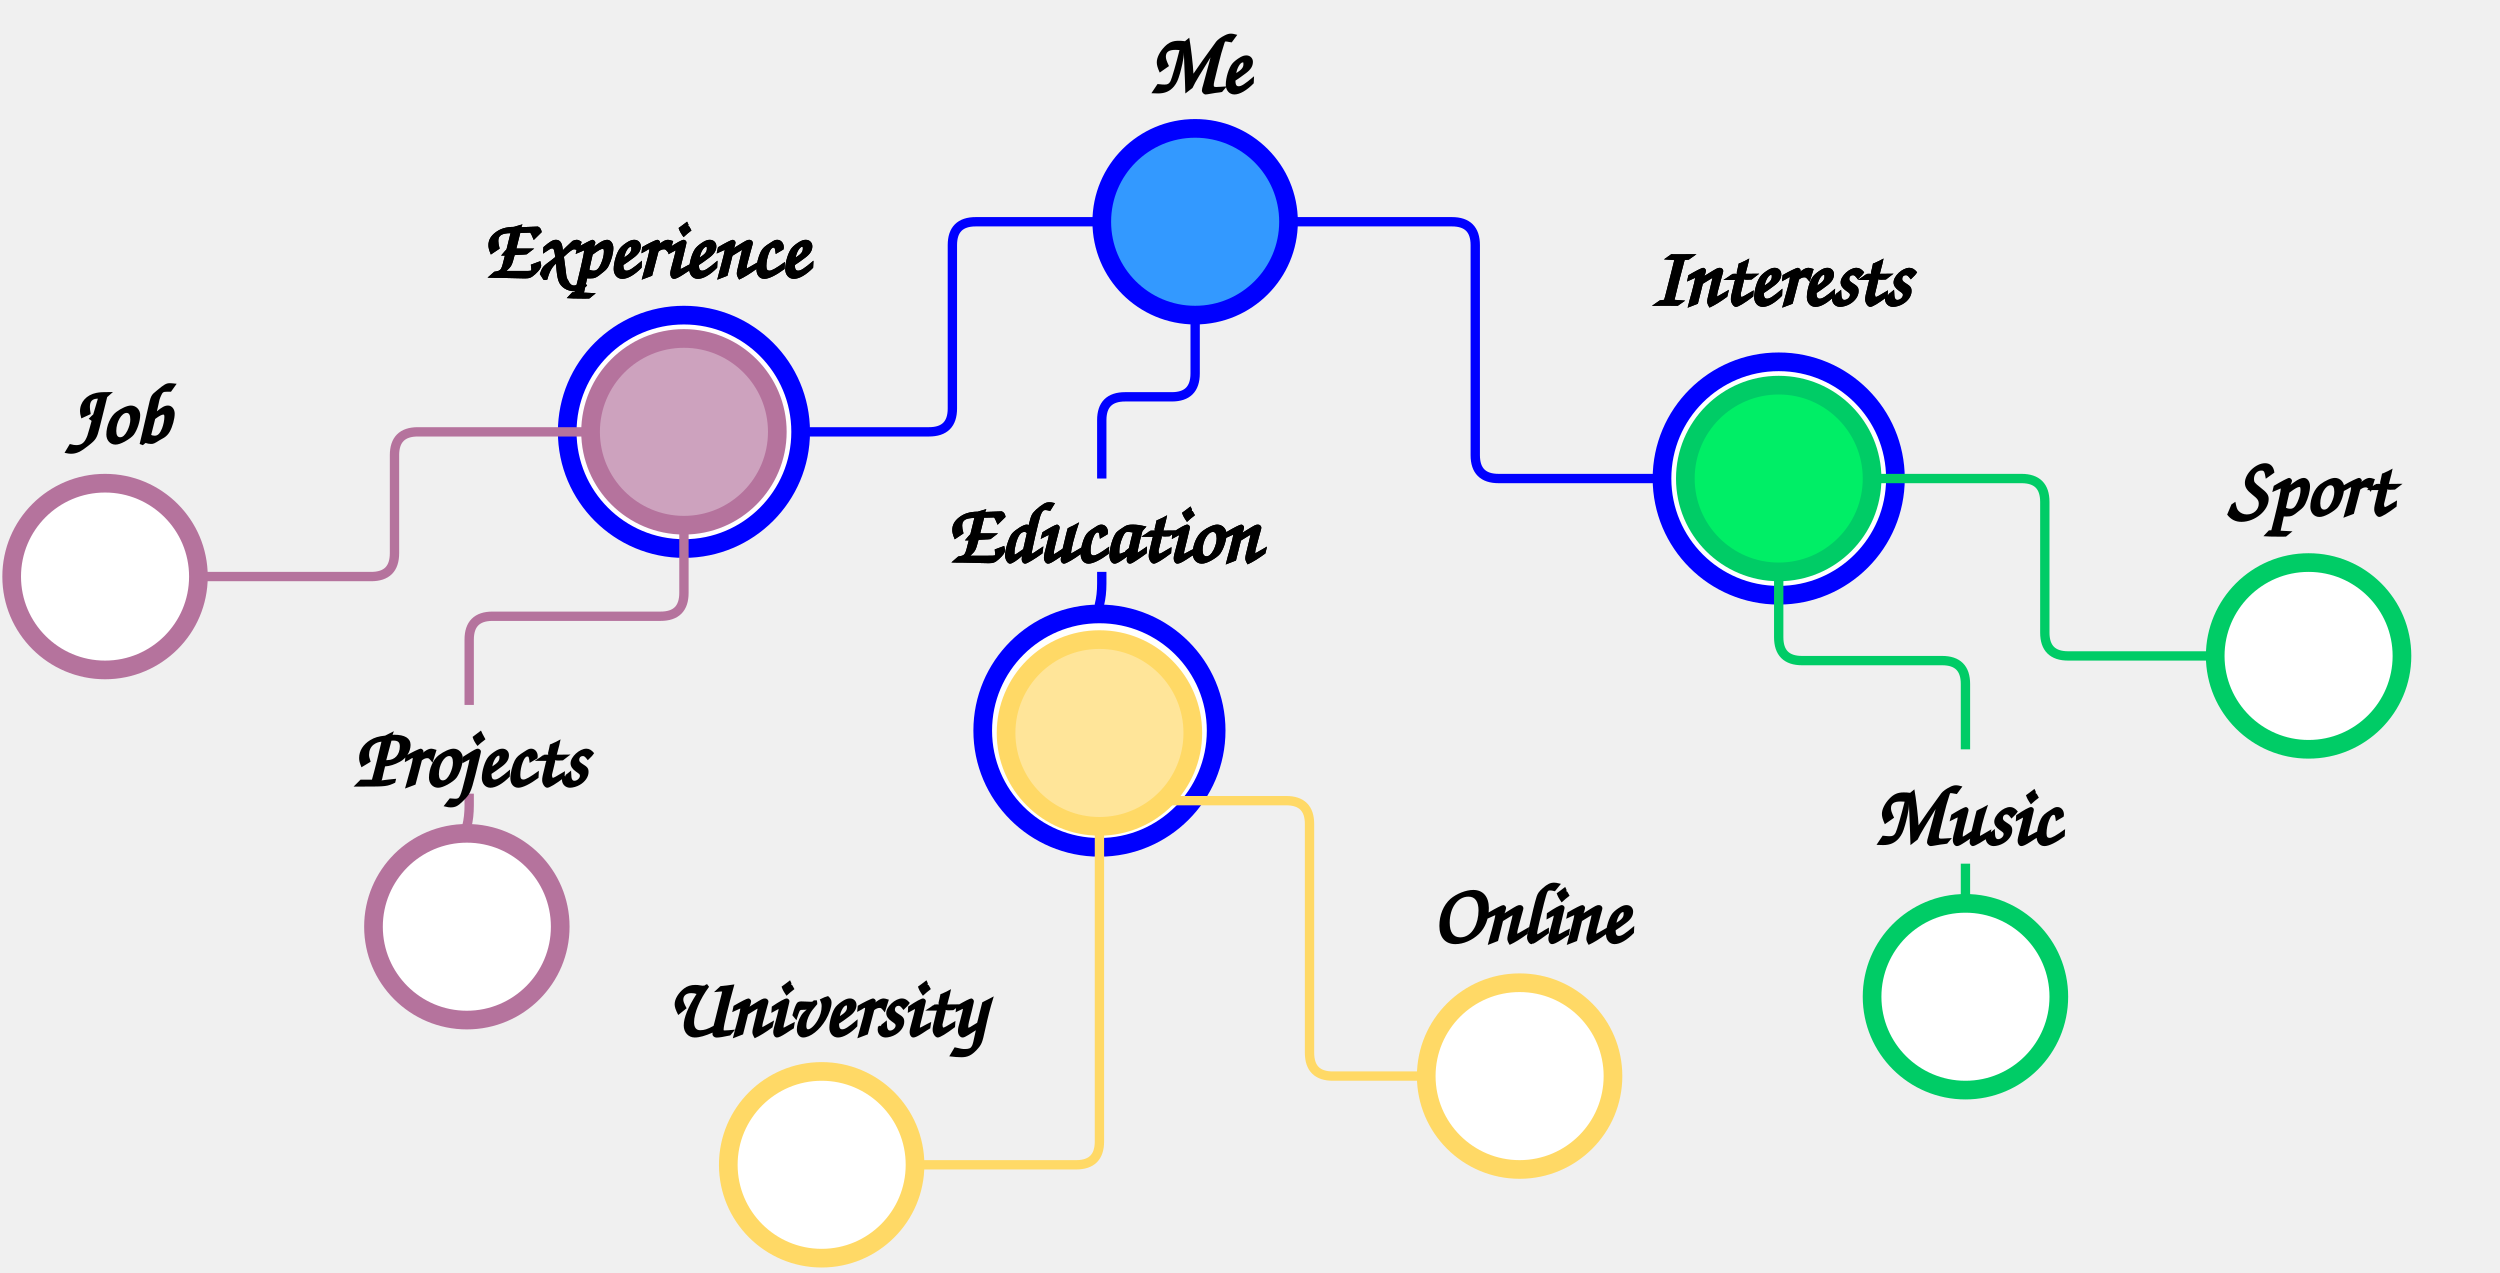
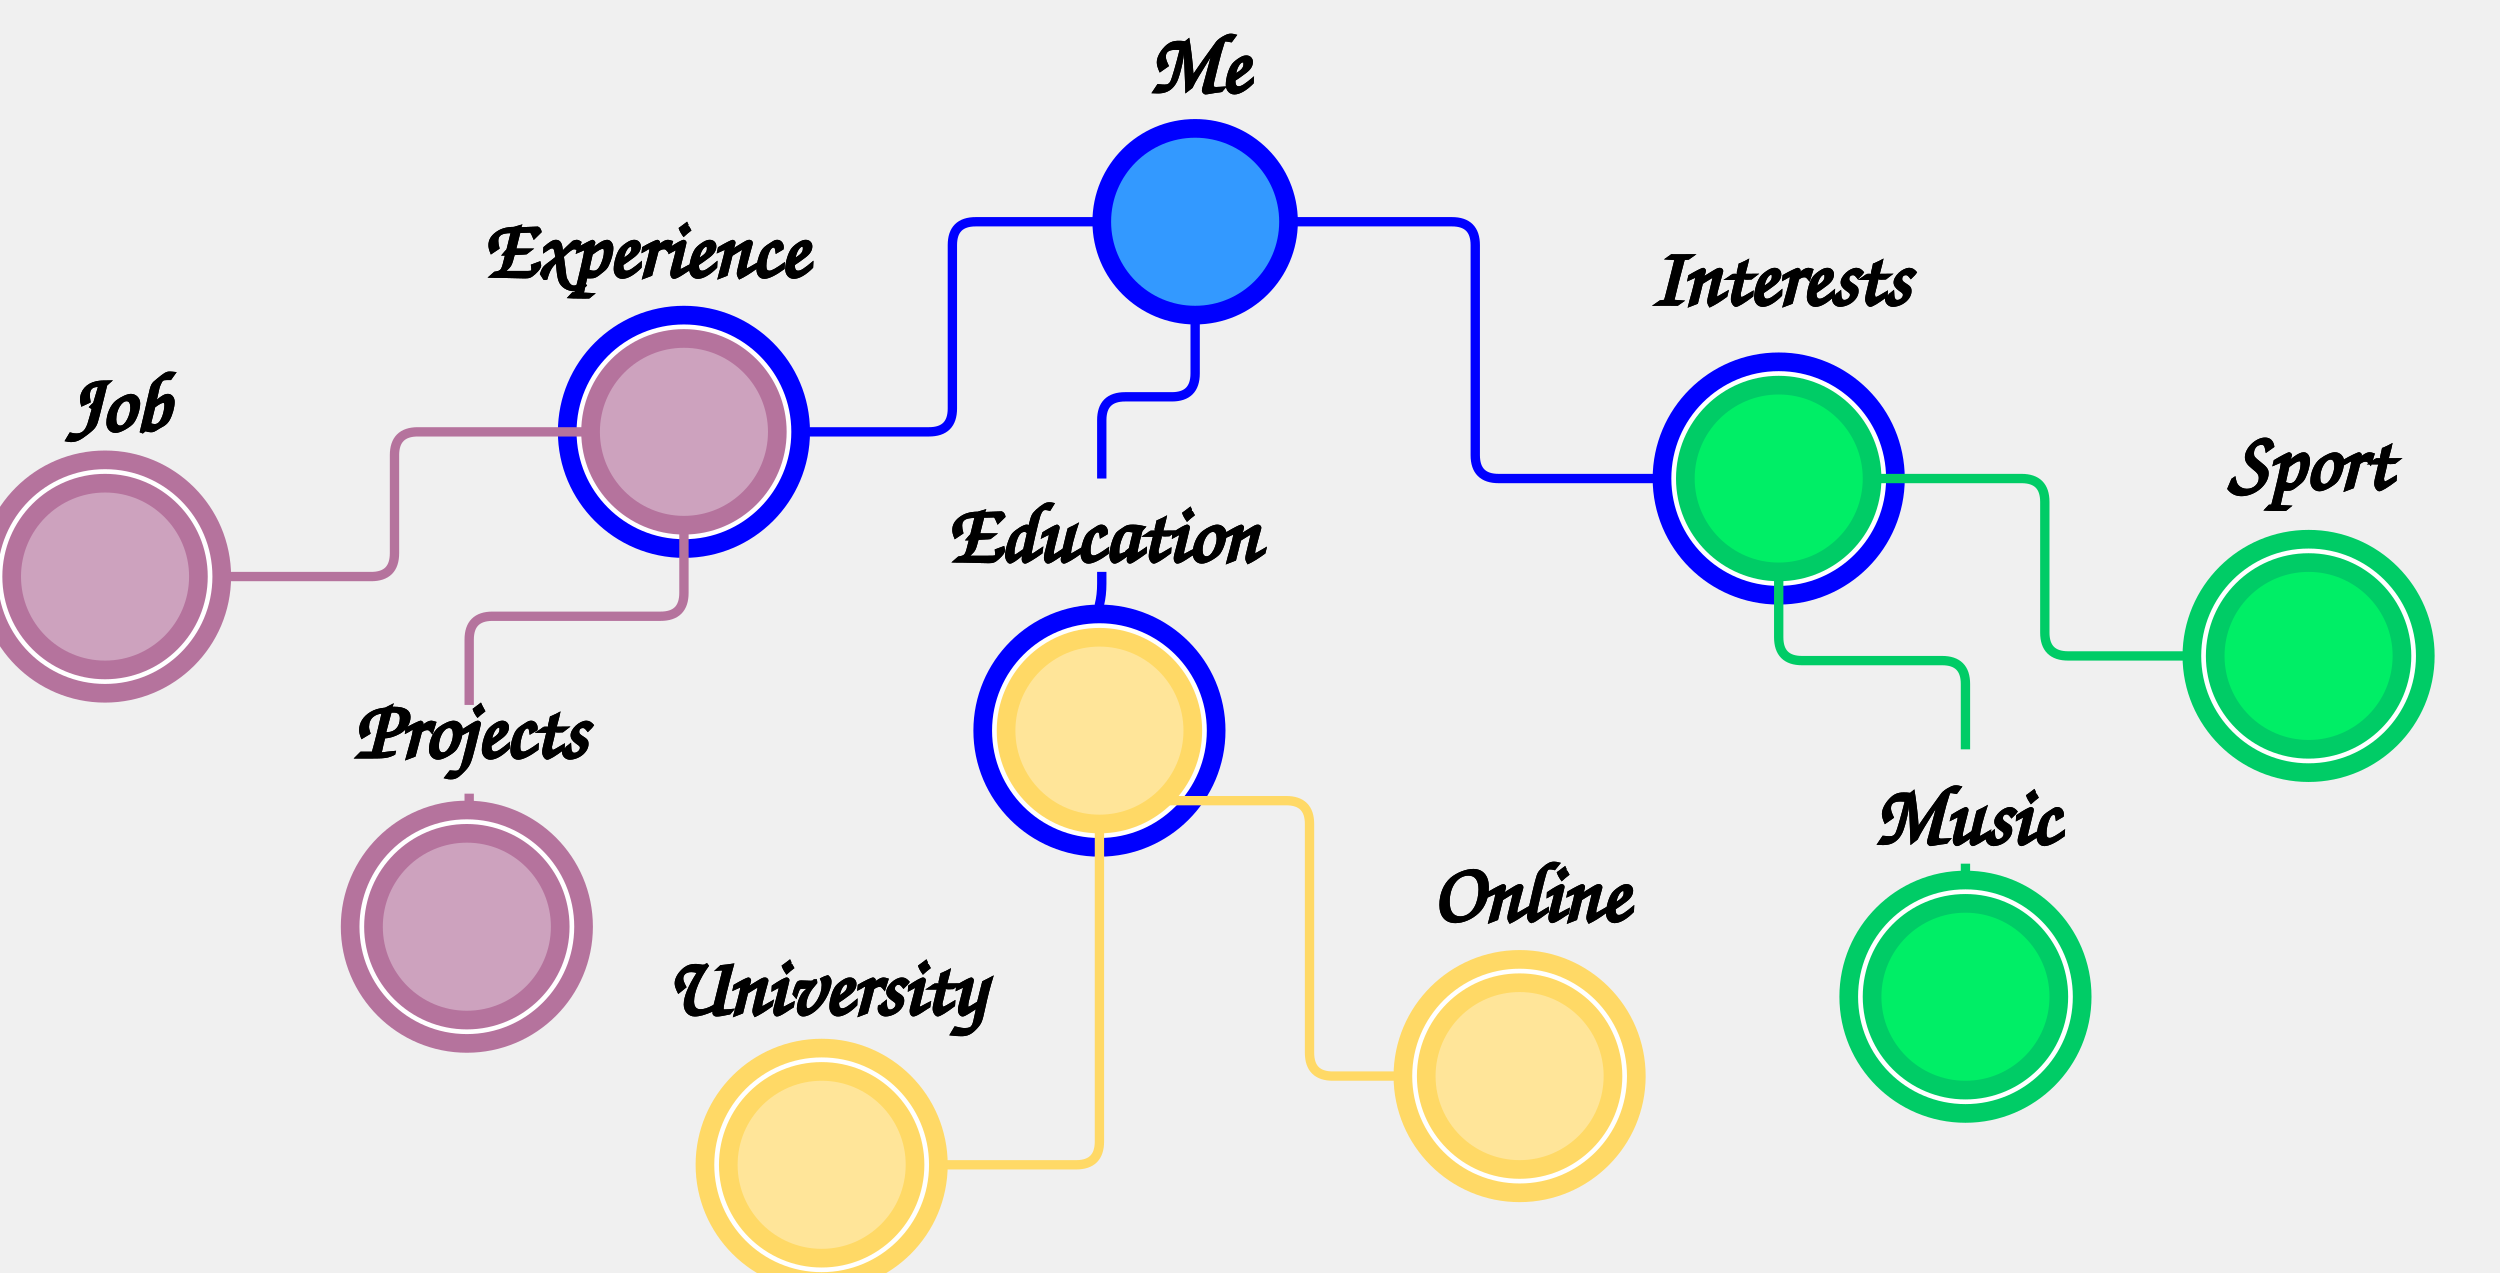
<svg xmlns="http://www.w3.org/2000/svg" width="1071px" height="545px" version="1.1">
  <defs />
  <g width="1071px" height="545px" fill="#000000" font-family="Comic Sans MS" font-weight="bold" text-anchor="middle" font-size="36px">
+     <g class="content">
+       <text x="513" y="40">Me</text>
+     </g>
    <g id="mi" class="layer">
      <g class="content">
        <path d="M 343 185 L 398 185 Q 408 185 408 175 L 408 105 Q 408 95 418 95 L 472 95" fill="none" stroke="#0000ff" stroke-width="4" stroke-miterlimit="10" />
        <path d="M 552 95 L 622 95 Q 632 95 632 105 L 632 195 Q 632 205 642 205 L 712 205" fill="none" stroke="#0000ff" stroke-width="4" stroke-miterlimit="10" />
        <path d="M 512 135 L 512 160 Q 512 170 502 170 L 482 170 Q 472 170 472 180 L 472 205" fill="none" stroke="#0000ff" stroke-width="4" stroke-miterlimit="10" />
        <path d="M 472 245 L 472 250 Q 472 255 471 259 L 471 263" fill="none" stroke="#0000ff" stroke-width="4" stroke-miterlimit="10" />
        <ellipse cx="512" cy="95" rx="40" ry="40" fill="#3399ff" stroke="#0000ff" stroke-width="8" />
        <text x="513" y="40">Me</text>
        <text x="276" y="119">Experience</text>
        <ellipse cx="293" cy="185" rx="50" ry="50" fill="#ffffff" stroke="#0000ff" stroke-width="8" />
        <text x="472" y="241">Education</text>
        <ellipse cx="471" cy="313" rx="50" ry="50" fill="#ffffff" stroke="#0000ff" stroke-width="8" />
        <text x="762" y="131">Interests</text>
        <ellipse cx="762" cy="205" rx="50" ry="50" fill="#ffffff" stroke="#0000ff" stroke-width="8" />
      </g>
      <g class="children">
        <g id="experience" class="layer">
          <g class="content">
            <ellipse cx="293" cy="185" rx="40" ry="40" fill="#cda2be" stroke="#b5739d" stroke-width="8" />
            <path d="M 85 247 L 159 247 Q 169 247 169 237 L 169 195 Q 169 185 179 185 L 253 185" fill="none" stroke="#b5739d" stroke-width="4" stroke-miterlimit="10" />
            <path d="M 293 225 L 293 254 Q 293 264 283 264 L 211 264 Q 201 264 201 274 L 201 302" fill="none" stroke="#b5739d" stroke-width="4" stroke-miterlimit="10" />
            <path d="M 201 340 L 201 345 Q 201 350 200 354 L 200 357" fill="none" stroke="#b5739d" stroke-width="4" stroke-miterlimit="10" />
            <text x="276" y="119">Experience</text>
-             <text x="50" y="190">Job</text>
-             <ellipse cx="45" cy="247" rx="40" ry="40" fill="#ffffff" stroke="#b5739d" stroke-width="8" />
-             <text x="201" y="337">Projects</text>
-             <ellipse cx="200" cy="397" rx="40" ry="40" fill="#ffffff" stroke="#b5739d" stroke-width="8" />
+             <text x="50" y="185">Job</text>
+             <ellipse cx="45" cy="247" rx="50" ry="50" fill="#ffffff" stroke="#b5739d" stroke-width="8" />
+             <text x="201" y="325">Projects</text>
+             <ellipse cx="200" cy="397" rx="50" ry="50" fill="#ffffff" stroke="#b5739d" stroke-width="8" />
          </g>
          <g class="children">
-             <g id="job">
- 							
- 						</g>
+             <g id="job" class="layer">
+               <g class="content">
+                 <text x="50" y="185">Job</text>
+                 <ellipse cx="45" cy="247" rx="40" ry="40" fill="#cda2be" stroke="#b5739d" stroke-width="8" />
+               </g>
+             </g>
            <g id="projects" class="layer">
- 							
- 							
- 						</g>
+               <g class="content">
+                 <text x="201" y="325">Projects</text>
+                 <ellipse cx="200" cy="397" rx="40" ry="40" fill="#cda2be" stroke="#b5739d" stroke-width="8" />
+               </g>
+             </g>
          </g>
        </g>
        <g id="education" class="layer">
          <g class="content">
-             <ellipse cx="352" cy="499" rx="40" ry="40" fill="#ffffff" stroke="#ffd966" stroke-width="8" />
+             <ellipse cx="471" cy="313" rx="40" ry="40" fill="#ffe599" stroke="#ffd966" stroke-width="8" />
            <rect x="260" y="408" width="185" height="40" fill="none" stroke="none" />
            <path d="M 392 499 L 461 499 Q 471 499 471 489 L 471 354" fill="none" stroke="#ffd966" stroke-width="4" stroke-miterlimit="10" />
            <path d="M 499 343 L 551 343 Q 561 343 561 353 L 561 451 Q 561 461 571 461 L 611 461" fill="none" stroke="#ffd966" stroke-width="4" stroke-miterlimit="10" />
            <text x="472" y="241">Education</text>
-             <text x="353" y="444">University</text>
-             <ellipse cx="471" cy="314" rx="40" ry="40" fill="#ffe599" stroke="#ffd966" stroke-width="8" />
-             <text x="655" y="404">Online</text>
-             <ellipse cx="651" cy="461" rx="40" ry="40" fill="#ffffff" stroke="#ffd966" stroke-width="8" />
+             <text x="353" y="435">University</text>
+             <ellipse cx="352" cy="499" rx="50" ry="50" fill="#ffffff" stroke="#ffd966" stroke-width="8" />
+             <text x="655" y="395">Online</text>
+             <ellipse cx="651" cy="461" rx="50" ry="50" fill="#ffffff" stroke="#ffd966" stroke-width="8" />
          </g>
          <g class="children">
            <g id="university" class="layer">
- 							
- 							
- 						</g>
+               <g class="content">
+                 <text x="353" y="435">University</text>
+                 <ellipse cx="352" cy="499" rx="40" ry="40" fill="#ffe599" stroke="#ffd966" stroke-width="8" />
+               </g>
+             </g>
            <g id="online" class="layer">
- 							
- 							
- 						</g>
+               <g class="content">
+                 <text x="655" y="395">Online</text>
+                 <ellipse cx="651" cy="461" rx="40" ry="40" fill="#ffe599" stroke="#ffd966" stroke-width="8" />
+               </g>
+             </g>
          </g>
        </g>
        <g id="interests" class="layer">
          <g class="content">
            <ellipse cx="762" cy="205" rx="40" ry="40" fill="#00ee66" stroke="#00cc66" stroke-width="8" />
            <path d="M 802 205 L 866 205 Q 876 205 876 215 L 876 271 Q 876 281 886 281 L 949 281" fill="none" stroke="#00cc66" stroke-width="4" stroke-miterlimit="10" />
            <path d="M 842 370 L 842 375 Q 842 380 842 384 L 842 387" fill="none" stroke="#00cc66" stroke-width="4" stroke-miterlimit="10" />
            <path d="M 762 245 L 762 273 Q 762 283 772 283 L 832 283 Q 842 283 842 293 L 842 321" fill="none" stroke="#00cc66" stroke-width="4" stroke-miterlimit="10" />
            <text x="762" y="131">Interests</text>
            <text x="842" y="362">Music</text>
-             <ellipse cx="842" cy="427" rx="40" ry="40" fill="#ffffff" stroke="#00cc66" stroke-width="8" />
-             <text x="989" y="221">Sport</text>
-             <ellipse cx="989" cy="281" rx="40" ry="40" fill="#ffffff" stroke="#00cc66" stroke-width="8" />
+             <ellipse cx="842" cy="427" rx="50" ry="50" fill="#ffffff" stroke="#00cc66" stroke-width="8" />
+             <text x="989" y="210">Sport</text>
+             <ellipse cx="989" cy="281" rx="50" ry="50" fill="#ffffff" stroke="#00cc66" stroke-width="8" />
          </g>
          <g class="children">
            <g id="music" class="layer">
- 							
- 							
- 						</g>
+               <g class="content">
+                 <text x="842" y="362">Music</text>
+                 <ellipse cx="842" cy="427" rx="40" ry="40" fill="#00ee66" stroke="#00cc66" stroke-width="8" />
+               </g>
+             </g>
            <g id="sport" class="layer">
- 							
- 							
- 						</g>
+               <g class="content">
+                 <text x="989" y="210">Sport</text>
+                 <ellipse cx="989" cy="281" rx="40" ry="40" fill="#00ee66" stroke="#00cc66" stroke-width="8" />
+               </g>
+             </g>
          </g>
        </g>
      </g>
    </g>
  </g>
</svg>
